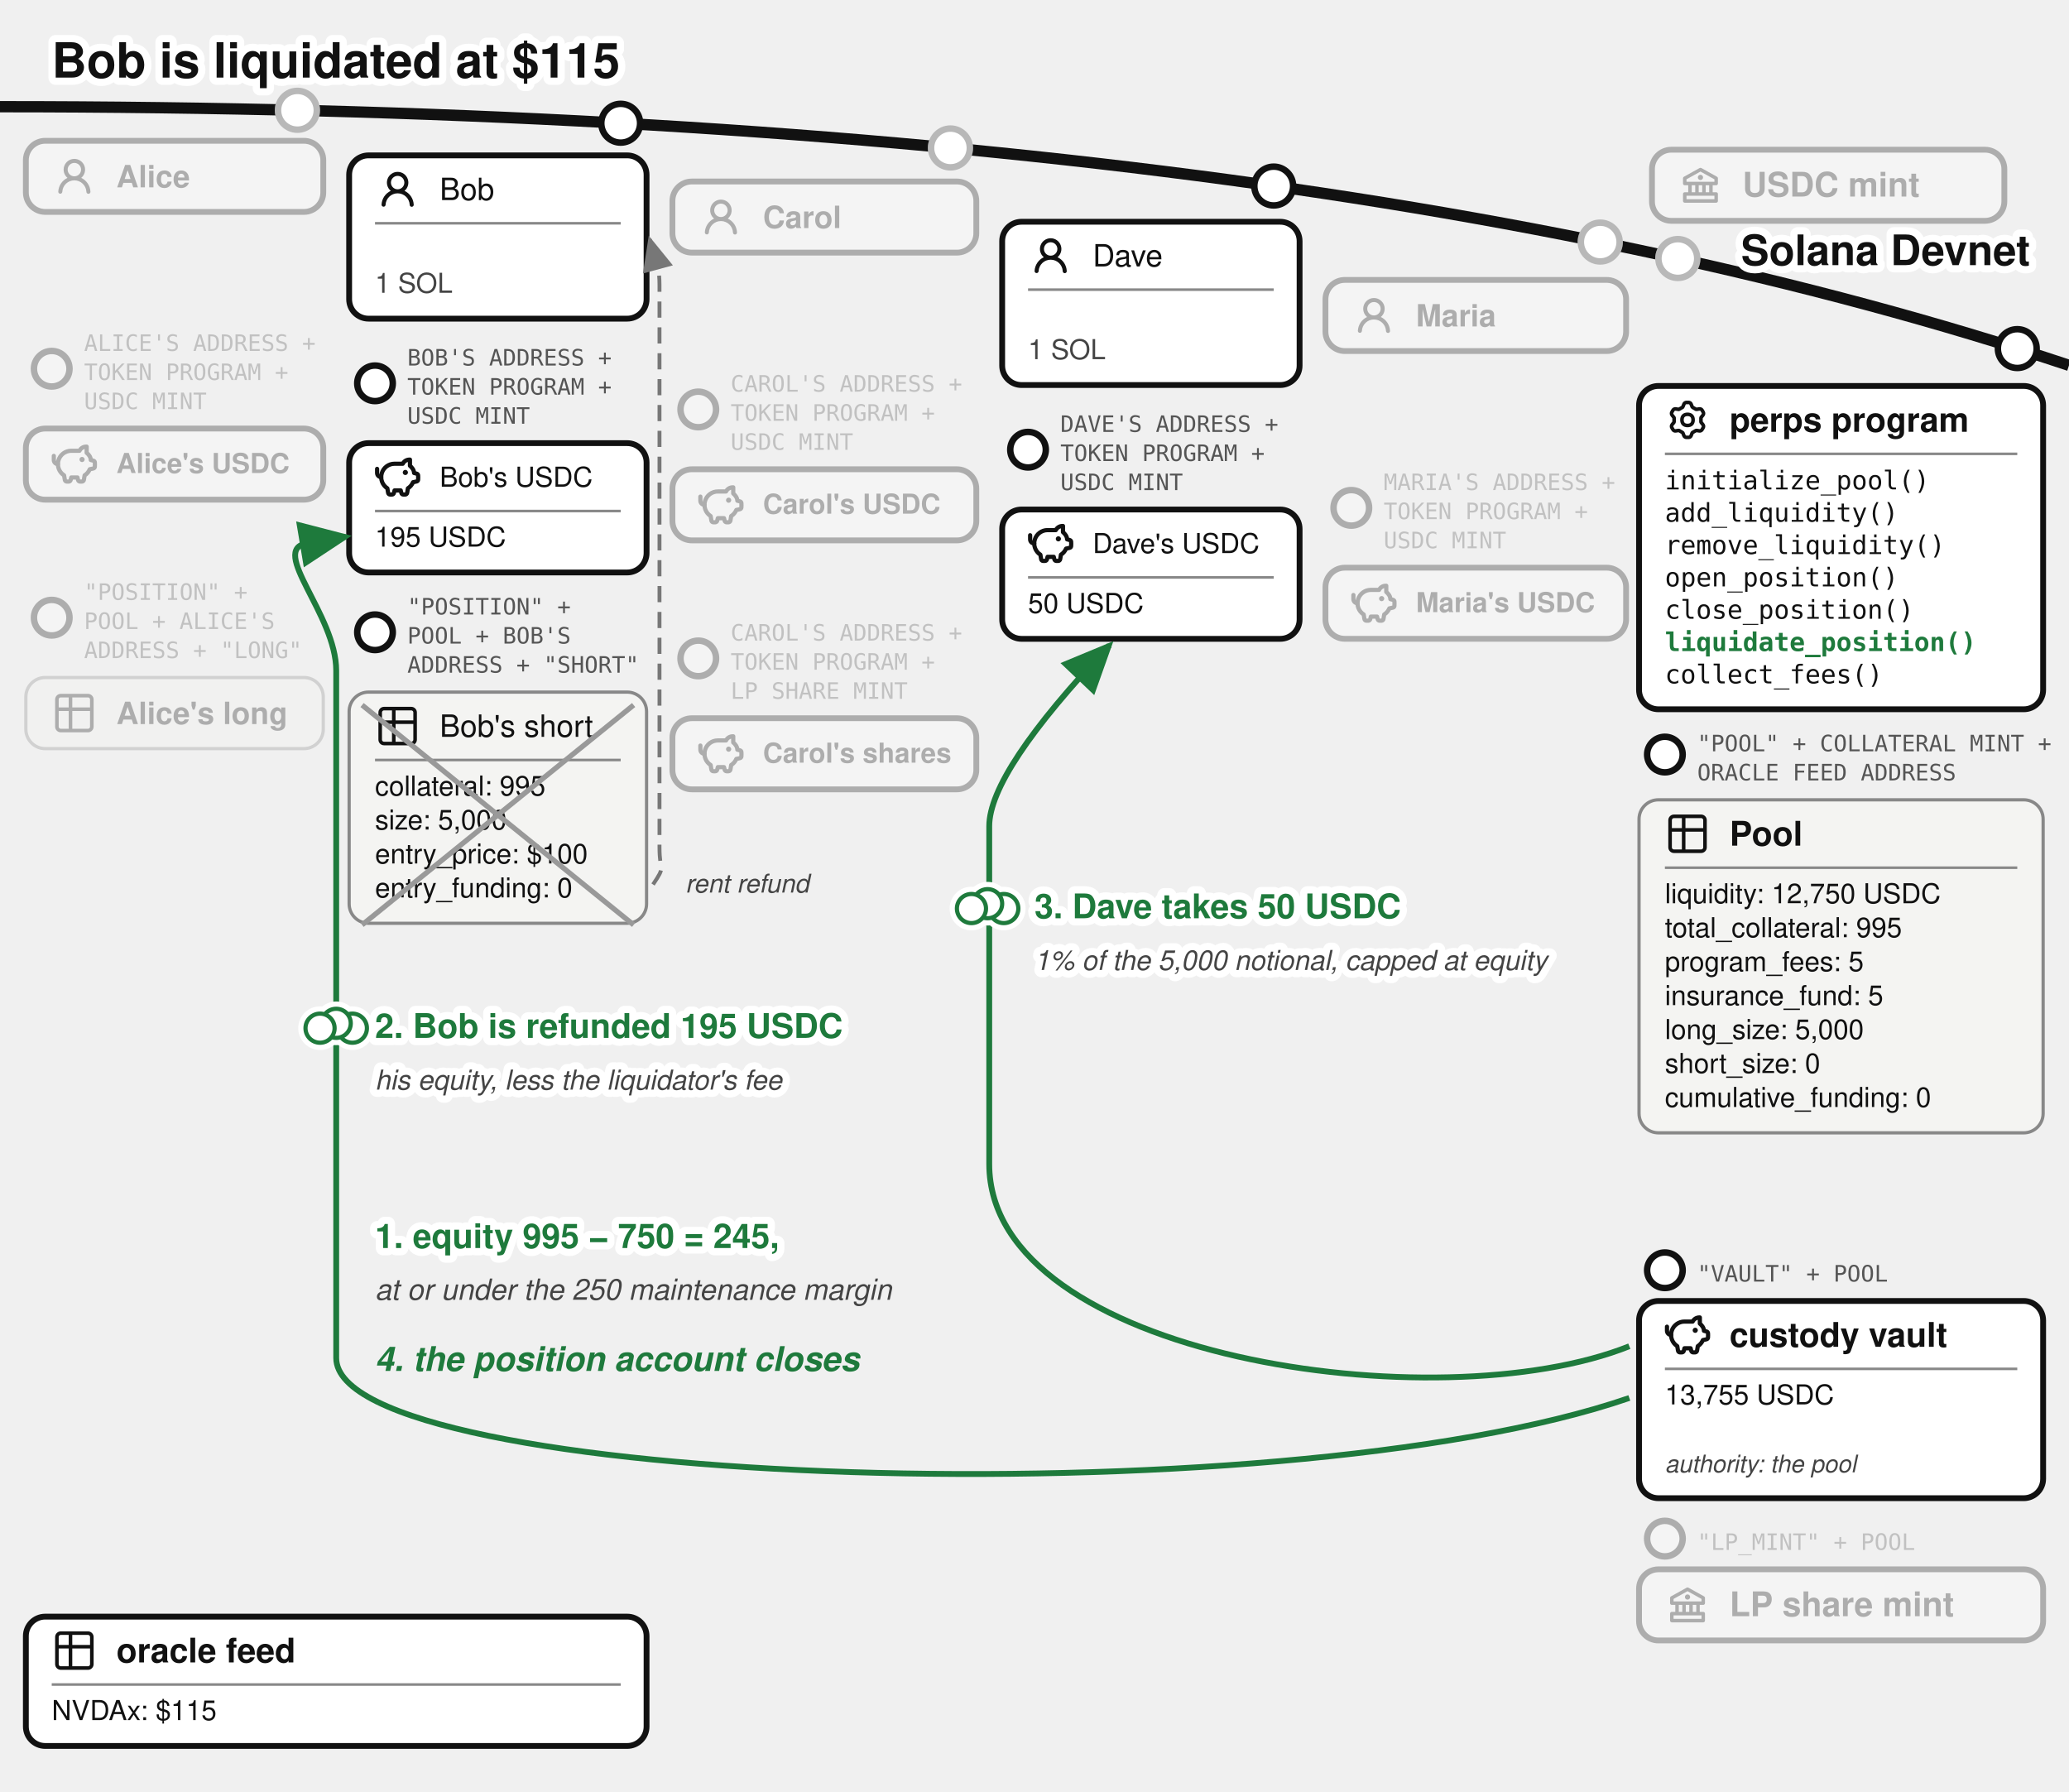
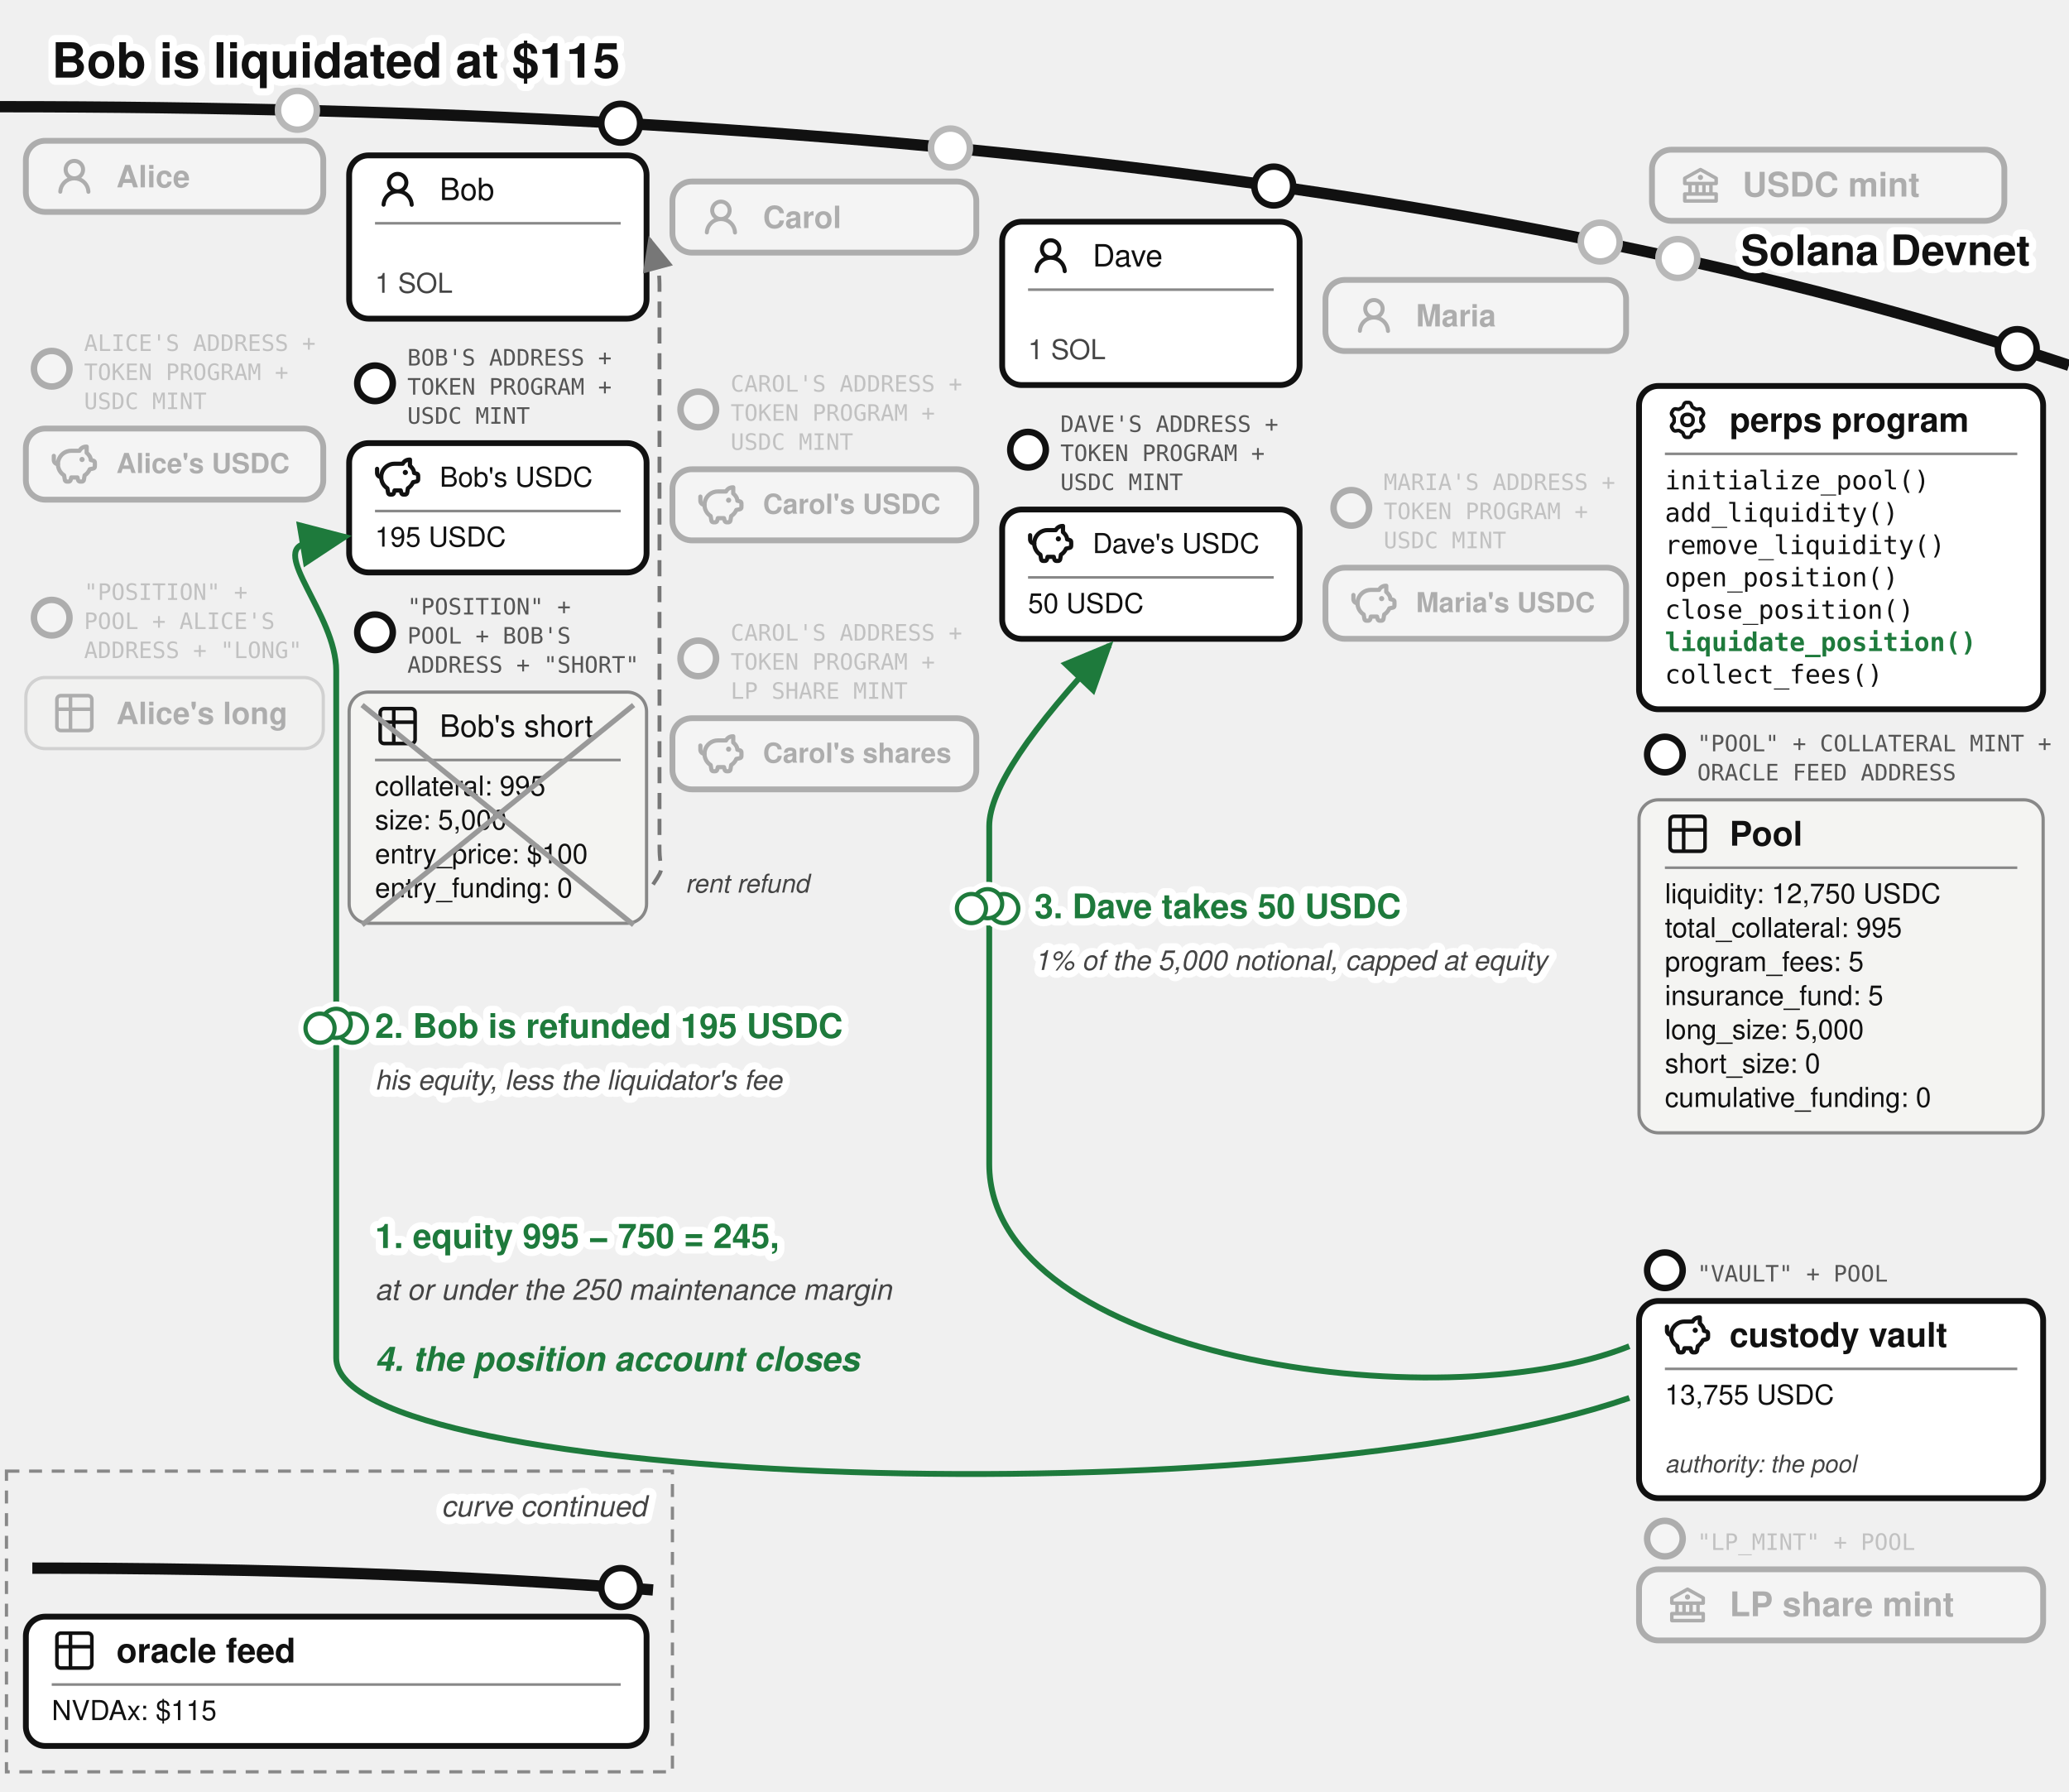
<svg xmlns="http://www.w3.org/2000/svg" viewBox="0 0 640 554" font-family="'Denim INK', Helvetica, Arial, sans-serif" fill="#111">
  <text stroke="#fff" stroke-width="4.5" paint-order="stroke" stroke-linejoin="round" x="16" y="24" font-size="15" font-weight="bold">Bob is liquidated at $115</text>
  <defs>
    <marker id="perps-liq-arr" markerWidth="9" markerHeight="8" refX="8" refY="4" orient="auto">
      <path d="M0,0 L9,4 L0,8 z" fill="#1e7a3c" />
    </marker>
    <marker id="perps-liq-arr-grey" markerWidth="9" markerHeight="8" refX="8" refY="4" orient="auto">
      <path d="M0,0 L9,4 L0,8 z" fill="#777" />
    </marker>
  </defs>
  <path d="M 0,33 Q 400,33 640,113" fill="none" stroke="#111" stroke-width="3.5" />
  <text stroke="#fff" stroke-width="4.5" paint-order="stroke" stroke-linejoin="round" x="628" y="82" font-size="13" fill="#111" font-weight="bold" text-anchor="end">Solana Devnet</text>
  <circle cx="519" cy="79.958" r="7" fill="#fff" />
  <g opacity="0.3">
    <circle cx="519" cy="79.958" r="6" fill="#fff" stroke="#111" stroke-width="2" />
    <rect x="511" y="46.299" width="109" height="22" rx="6" fill="#fff" stroke="#111" stroke-width="1.8" />
    <g transform="translate(519,50.2989)">
      <g transform="translate(0.52,0.519) scale(0.54)" fill="#111">
        <path d="m21.49 7.13l-9-5a.99.99 0 0 0-.97 0l-9.01 5C2.19 7.31 2 7.64 2 8v3c0 .55.45 1 1 1h2v4H3c-.55 0-1 .45-1 1v4c0 .55.45 1 1 1h18c.55 0 1-.45 1-1v-4c0-.55-.45-1-1-1h-2v-4h2c.55 0 1-.45 1-1V8a1 1 0 0 0-.51-.87M7 12h2v4H7zm6 0v4h-2v-4zm7 6v2H4v-2zm-3-2h-2v-4h2zm3-6H4V8.59l8-4.44l8 4.44z" />
        <path d="M12 6a1.5 1.5 0 1 0 0 3a1.5 1.5 0 1 0 0-3" />
      </g>
    </g>
    <text x="539" y="60.8" font-size="10.5" font-weight="bold">USDC mint</text>
  </g>
  <circle cx="92" cy="34.11" r="7" fill="#fff" />
  <g opacity="0.3">
    <circle cx="92" cy="34.11" r="6" fill="#fff" stroke="#111" stroke-width="2" />
    <rect x="8" y="43.542" width="92" height="22" rx="6" fill="#fff" stroke="#111" stroke-width="1.8" />
    <g transform="translate(16,47.5425)">
      <g transform="translate(0.36,0.767) scale(0.8301)" fill="#111">
        <path d="M10.561 8.073a6 6 0 0 1 3.432 5.142a.75.75 0 1 1-1.498.07a4.5 4.5 0 0 0-8.99 0a.75.75 0 0 1-1.498-.07a6 6 0 0 1 3.431-5.142a3.999 3.999 0 1 1 5.123 0M10.5 5a2.5 2.5 0 1 0-5 0a2.5 2.5 0 0 0 5 0" />
      </g>
    </g>
    <text x="36" y="57.943" font-size="9.5" font-weight="bold">Alice</text>
  </g>
  <g opacity="0.3">
    <circle cx="16" cy="114.042" r="5.5" fill="#fff" stroke="#111" stroke-width="2" />
    <text x="26" y="108.542" font-size="7" font-family="'DejaVu Sans Mono', monospace" fill="#555">ALICE'S ADDRESS +</text>
    <text x="26" y="117.542" font-size="7" font-family="'DejaVu Sans Mono', monospace" fill="#555">TOKEN PROGRAM +</text>
    <text x="26" y="126.542" font-size="7" font-family="'DejaVu Sans Mono', monospace" fill="#555">USDC MINT</text>
    <rect x="8" y="132.542" width="92" height="22" rx="6" fill="#fff" stroke="#111" stroke-width="1.8" />
    <g transform="translate(16,136.542)">
      <g transform="translate(-0.624,-0.624) scale(0.6353)" fill="none" stroke="#111" stroke-linecap="round" stroke-linejoin="round" stroke-width="2.047">
        <path d="M14.5 5.5h-4A6.5 6.5 0 0 0 7 17.478l.288 1.738c.07.423.105.635.202.798a1 1 0 0 0 .49.416c.178.07.392.07.822.07c.397 0 .596 0 .764-.062a1 1 0 0 0 .479-.374c.1-.148.15-.34.246-.727l.209-.837h3l.21.837c.096.386.144.58.245.727a1 1 0 0 0 .479.374c.168.062.367.062.764.062c.43 0 .644 0 .821-.07a1 1 0 0 0 .49-.416c.098-.163.133-.375.203-.798L17 17.478a6.5 6.5 0 0 0 2.502-2.978l.89-.178c.77-.154 1.155-.231 1.381-.508c.227-.276.227-.669.227-1.453v-.3c0-.75 0-1.124-.212-1.396c-.212-.27-.575-.362-1.303-.544L20 10c0-1.5-1.167-2.833-2-3.5v-3h-.264c-1.37 0-2.623.774-3.236 2" />
        <path d="M15.875 9.75h-.125m.25 0a.25.25 0 1 1-.5 0a.25.25 0 0 1 .5 0M2 8v2a2 2 0 0 0 2 2" />
      </g>
    </g>
    <text x="36" y="146.29" font-size="8.5" font-weight="bold">Alice's USDC</text>
  </g>
  <g opacity="0.3">
    <circle cx="16" cy="191.042" r="5.5" fill="#fff" stroke="#111" stroke-width="2" />
    <text x="26" y="185.542" font-size="7" font-family="'DejaVu Sans Mono', monospace" fill="#555">"POSITION" +</text>
    <text x="26" y="194.542" font-size="7" font-family="'DejaVu Sans Mono', monospace" fill="#555">POOL + ALICE'S</text>
    <text x="26" y="203.542" font-size="7" font-family="'DejaVu Sans Mono', monospace" fill="#555">ADDRESS + "LONG"</text>
    <rect x="8" y="209.542" width="92" height="22" rx="6" fill="#f4f4f2" stroke="#888" />
    <g transform="translate(16,213.542)">
      <g transform="translate(-0.195,-0.195) scale(0.6)" fill="none" stroke="#111" stroke-linecap="round" stroke-linejoin="round" stroke-width="1.843">
        <path d="M3 5a2 2 0 0 1 2-2h14a2 2 0 0 1 2 2v14a2 2 0 0 1-2 2H5a2 2 0 0 1-2-2zm0 5h18M10 3v18" />
      </g>
    </g>
    <text x="36" y="223.942" font-size="9.5" font-weight="bold">Alice's long</text>
  </g>
  <g>
    <circle cx="192" cy="38.112" r="6" fill="#fff" stroke="#111" stroke-width="2" />
    <rect x="108" y="48.056" width="92" height="50.5" rx="6" fill="#fff" stroke="#111" stroke-width="1.8" />
    <g transform="translate(116,51.5562)">
      <g transform="translate(0.36,0.767) scale(0.8301)" fill="#111">
        <path d="M10.561 8.073a6 6 0 0 1 3.432 5.142a.75.75 0 1 1-1.498.07a4.5 4.5 0 0 0-8.99 0a.75.75 0 0 1-1.498-.07a6 6 0 0 1 3.431-5.142a3.999 3.999 0 1 1 5.123 0M10.5 5a2.5 2.5 0 1 0-5 0a2.5 2.5 0 0 0 5 0" />
      </g>
    </g>
    <text x="136" y="61.881" font-size="9.5">Bob</text>
    <line x1="116" y1="69.056" x2="192" y2="69.056" stroke="#888" stroke-width="0.8" />
    <text x="116" y="90.556" font-size="8.5" fill="#444">1 SOL</text>
  </g>
  <g>
    <circle cx="116" cy="118.556" r="5.5" fill="#fff" stroke="#111" stroke-width="2" />
    <text x="126" y="113.056" font-size="7" font-family="'DejaVu Sans Mono', monospace" fill="#555">BOB'S ADDRESS +</text>
    <text x="126" y="122.056" font-size="7" font-family="'DejaVu Sans Mono', monospace" fill="#555">TOKEN PROGRAM +</text>
    <text x="126" y="131.056" font-size="7" font-family="'DejaVu Sans Mono', monospace" fill="#555">USDC MINT</text>
    <rect x="108" y="137.056" width="92" height="40" rx="6" fill="#fff" stroke="#111" stroke-width="1.8" />
    <g transform="translate(116,140.556)">
      <g transform="translate(-0.624,-0.624) scale(0.6353)" fill="none" stroke="#111" stroke-linecap="round" stroke-linejoin="round" stroke-width="2.047">
        <path d="M14.5 5.5h-4A6.5 6.5 0 0 0 7 17.478l.288 1.738c.07.423.105.635.202.798a1 1 0 0 0 .49.416c.178.07.392.07.822.07c.397 0 .596 0 .764-.062a1 1 0 0 0 .479-.374c.1-.148.15-.34.246-.727l.209-.837h3l.21.837c.096.386.144.58.245.727a1 1 0 0 0 .479.374c.168.062.367.062.764.062c.43 0 .644 0 .821-.07a1 1 0 0 0 .49-.416c.098-.163.133-.375.203-.798L17 17.478a6.5 6.5 0 0 0 2.502-2.978l.89-.178c.77-.154 1.155-.231 1.381-.508c.227-.276.227-.669.227-1.453v-.3c0-.75 0-1.124-.212-1.396c-.212-.27-.575-.362-1.303-.544L20 10c0-1.5-1.167-2.833-2-3.5v-3h-.264c-1.37 0-2.623.774-3.236 2" />
        <path d="M15.875 9.75h-.125m.25 0a.25.25 0 1 1-.5 0a.25.25 0 0 1 .5 0M2 8v2a2 2 0 0 0 2 2" />
      </g>
    </g>
    <text x="136" y="150.531" font-size="8.5">Bob's USDC</text>
    <line x1="116" y1="158.056" x2="192" y2="158.056" stroke="#888" stroke-width="0.8" />
    <text x="116" y="169.056" font-size="8.5">195 USDC</text>
  </g>
  <g>
    <circle cx="116" cy="195.556" r="5.5" fill="#fff" stroke="#111" stroke-width="2" />
    <text x="126" y="190.056" font-size="7" font-family="'DejaVu Sans Mono', monospace" fill="#555">"POSITION" +</text>
    <text x="126" y="199.056" font-size="7" font-family="'DejaVu Sans Mono', monospace" fill="#555">POOL + BOB'S</text>
    <text x="126" y="208.056" font-size="7" font-family="'DejaVu Sans Mono', monospace" fill="#555">ADDRESS + "SHORT"</text>
    <rect x="108" y="214.056" width="92" height="71.5" rx="6" fill="#f4f4f2" stroke="#888" />
    <g transform="translate(116,217.556)">
      <g transform="translate(-0.195,-0.195) scale(0.6)" fill="none" stroke="#111" stroke-linecap="round" stroke-linejoin="round" stroke-width="1.843">
        <path d="M3 5a2 2 0 0 1 2-2h14a2 2 0 0 1 2 2v14a2 2 0 0 1-2 2H5a2 2 0 0 1-2-2zm0 5h18M10 3v18" />
      </g>
    </g>
    <text x="136" y="227.881" font-size="9.5">Bob's short</text>
    <line x1="116" y1="235.056" x2="192" y2="235.056" stroke="#888" stroke-width="0.8" />
    <text x="116" y="246.056" font-size="8.5">collateral: 995</text>
    <text x="116" y="256.556" font-size="8.5">size: 5,000</text>
    <text x="116" y="267.056" font-size="8.5">entry_price: $100</text>
    <text x="116" y="277.556" font-size="8.5">entry_funding: 0</text>
    <line x1="112" y1="218.056" x2="196" y2="286.056" stroke="#999" stroke-width="1.6" />
    <line x1="112" y1="286.056" x2="196" y2="218.056" stroke="#999" stroke-width="1.6" />
  </g>
  <circle cx="294" cy="45.762" r="7" fill="#fff" />
  <g opacity="0.3">
    <circle cx="294" cy="45.762" r="6" fill="#fff" stroke="#111" stroke-width="2" />
    <rect x="208" y="56.135" width="94" height="22" rx="6" fill="#fff" stroke="#111" stroke-width="1.8" />
    <g transform="translate(216,60.1346)">
      <g transform="translate(0.36,0.767) scale(0.8301)" fill="#111">
        <path d="M10.561 8.073a6 6 0 0 1 3.432 5.142a.75.75 0 1 1-1.498.07a4.5 4.5 0 0 0-8.99 0a.75.75 0 0 1-1.498-.07a6 6 0 0 1 3.431-5.142a3.999 3.999 0 1 1 5.123 0M10.5 5a2.5 2.5 0 1 0-5 0a2.5 2.5 0 0 0 5 0" />
      </g>
    </g>
    <text x="236" y="70.535" font-size="9.5" font-weight="bold">Carol</text>
  </g>
  <g opacity="0.3">
    <circle cx="216" cy="126.635" r="5.5" fill="#fff" stroke="#111" stroke-width="2" />
    <text x="226" y="121.135" font-size="7" font-family="'DejaVu Sans Mono', monospace" fill="#555">CAROL'S ADDRESS +</text>
    <text x="226" y="130.135" font-size="7" font-family="'DejaVu Sans Mono', monospace" fill="#555">TOKEN PROGRAM +</text>
    <text x="226" y="139.135" font-size="7" font-family="'DejaVu Sans Mono', monospace" fill="#555">USDC MINT</text>
    <rect x="208" y="145.135" width="94" height="22" rx="6" fill="#fff" stroke="#111" stroke-width="1.8" />
    <g transform="translate(216,149.135)">
      <g transform="translate(-0.624,-0.624) scale(0.6353)" fill="none" stroke="#111" stroke-linecap="round" stroke-linejoin="round" stroke-width="2.047">
        <path d="M14.5 5.5h-4A6.5 6.5 0 0 0 7 17.478l.288 1.738c.07.423.105.635.202.798a1 1 0 0 0 .49.416c.178.07.392.07.822.07c.397 0 .596 0 .764-.062a1 1 0 0 0 .479-.374c.1-.148.15-.34.246-.727l.209-.837h3l.21.837c.096.386.144.58.245.727a1 1 0 0 0 .479.374c.168.062.367.062.764.062c.43 0 .644 0 .821-.07a1 1 0 0 0 .49-.416c.098-.163.133-.375.203-.798L17 17.478a6.5 6.5 0 0 0 2.502-2.978l.89-.178c.77-.154 1.155-.231 1.381-.508c.227-.276.227-.669.227-1.453v-.3c0-.75 0-1.124-.212-1.396c-.212-.27-.575-.362-1.303-.544L20 10c0-1.5-1.167-2.833-2-3.5v-3h-.264c-1.37 0-2.623.774-3.236 2" />
        <path d="M15.875 9.75h-.125m.25 0a.25.25 0 1 1-.5 0a.25.25 0 0 1 .5 0M2 8v2a2 2 0 0 0 2 2" />
      </g>
    </g>
    <text x="236" y="158.88" font-size="8.5" font-weight="bold">Carol's USDC</text>
  </g>
  <g opacity="0.3">
    <circle cx="216" cy="203.635" r="5.5" fill="#fff" stroke="#111" stroke-width="2" />
    <text x="226" y="198.135" font-size="7" font-family="'DejaVu Sans Mono', monospace" fill="#555">CAROL'S ADDRESS +</text>
    <text x="226" y="207.135" font-size="7" font-family="'DejaVu Sans Mono', monospace" fill="#555">TOKEN PROGRAM +</text>
    <text x="226" y="216.135" font-size="7" font-family="'DejaVu Sans Mono', monospace" fill="#555">LP SHARE MINT</text>
    <rect x="208" y="222.135" width="94" height="22" rx="6" fill="#fff" stroke="#111" stroke-width="1.8" />
    <g transform="translate(216,226.135)">
      <g transform="translate(-0.624,-0.624) scale(0.6353)" fill="none" stroke="#111" stroke-linecap="round" stroke-linejoin="round" stroke-width="2.047">
        <path d="M14.5 5.5h-4A6.5 6.5 0 0 0 7 17.478l.288 1.738c.07.423.105.635.202.798a1 1 0 0 0 .49.416c.178.07.392.07.822.07c.397 0 .596 0 .764-.062a1 1 0 0 0 .479-.374c.1-.148.15-.34.246-.727l.209-.837h3l.21.837c.096.386.144.58.245.727a1 1 0 0 0 .479.374c.168.062.367.062.764.062c.43 0 .644 0 .821-.07a1 1 0 0 0 .49-.416c.098-.163.133-.375.203-.798L17 17.478a6.5 6.5 0 0 0 2.502-2.978l.89-.178c.77-.154 1.155-.231 1.381-.508c.227-.276.227-.669.227-1.453v-.3c0-.75 0-1.124-.212-1.396c-.212-.27-.575-.362-1.303-.544L20 10c0-1.5-1.167-2.833-2-3.5v-3h-.264c-1.37 0-2.623.774-3.236 2" />
        <path d="M15.875 9.75h-.125m.25 0a.25.25 0 1 1-.5 0a.25.25 0 0 1 .5 0M2 8v2a2 2 0 0 0 2 2" />
      </g>
    </g>
    <text x="236" y="235.88" font-size="8.5" font-weight="bold">Carol's shares</text>
  </g>
  <g>
    <circle cx="394" cy="57.54" r="6" fill="#fff" stroke="#111" stroke-width="2" />
    <rect x="310" y="68.585" width="92" height="50.5" rx="6" fill="#fff" stroke="#111" stroke-width="1.8" />
    <g transform="translate(318,72.0846)">
      <g transform="translate(0.36,0.767) scale(0.8301)" fill="#111">
        <path d="M10.561 8.073a6 6 0 0 1 3.432 5.142a.75.75 0 1 1-1.498.07a4.5 4.5 0 0 0-8.99 0a.75.75 0 0 1-1.498-.07a6 6 0 0 1 3.431-5.142a3.999 3.999 0 1 1 5.123 0M10.5 5a2.5 2.5 0 1 0-5 0a2.5 2.5 0 0 0 5 0" />
      </g>
    </g>
    <text x="338" y="82.41" font-size="9.5">Dave</text>
    <line x1="318" y1="89.585" x2="394" y2="89.585" stroke="#888" stroke-width="0.8" />
    <text x="318" y="111.085" font-size="8.5" fill="#444">1 SOL</text>
  </g>
  <g>
    <circle cx="318" cy="139.085" r="5.5" fill="#fff" stroke="#111" stroke-width="2" />
    <text x="328" y="133.585" font-size="7" font-family="'DejaVu Sans Mono', monospace" fill="#555">DAVE'S ADDRESS +</text>
    <text x="328" y="142.585" font-size="7" font-family="'DejaVu Sans Mono', monospace" fill="#555">TOKEN PROGRAM +</text>
    <text x="328" y="151.585" font-size="7" font-family="'DejaVu Sans Mono', monospace" fill="#555">USDC MINT</text>
    <rect x="310" y="157.585" width="92" height="40" rx="6" fill="#fff" stroke="#111" stroke-width="1.8" />
    <g transform="translate(318,161.085)">
      <g transform="translate(-0.624,-0.624) scale(0.6353)" fill="none" stroke="#111" stroke-linecap="round" stroke-linejoin="round" stroke-width="2.047">
        <path d="M14.5 5.5h-4A6.5 6.5 0 0 0 7 17.478l.288 1.738c.07.423.105.635.202.798a1 1 0 0 0 .49.416c.178.07.392.07.822.07c.397 0 .596 0 .764-.062a1 1 0 0 0 .479-.374c.1-.148.15-.34.246-.727l.209-.837h3l.21.837c.096.386.144.58.245.727a1 1 0 0 0 .479.374c.168.062.367.062.764.062c.43 0 .644 0 .821-.07a1 1 0 0 0 .49-.416c.098-.163.133-.375.203-.798L17 17.478a6.5 6.5 0 0 0 2.502-2.978l.89-.178c.77-.154 1.155-.231 1.381-.508c.227-.276.227-.669.227-1.453v-.3c0-.75 0-1.124-.212-1.396c-.212-.27-.575-.362-1.303-.544L20 10c0-1.5-1.167-2.833-2-3.5v-3h-.264c-1.37 0-2.623.774-3.236 2" />
        <path d="M15.875 9.75h-.125m.25 0a.25.25 0 1 1-.5 0a.25.25 0 0 1 .5 0M2 8v2a2 2 0 0 0 2 2" />
      </g>
    </g>
    <text x="338" y="171.06" font-size="8.5">Dave's USDC</text>
    <line x1="318" y1="178.585" x2="394" y2="178.585" stroke="#888" stroke-width="0.8" />
    <text x="318" y="189.585" font-size="8.5">50 USDC</text>
  </g>
  <circle cx="495" cy="74.866" r="7" fill="#fff" />
  <g opacity="0.3">
    <circle cx="495" cy="74.866" r="6" fill="#fff" stroke="#111" stroke-width="2" />
    <rect x="410" y="86.573" width="93" height="22" rx="6" fill="#fff" stroke="#111" stroke-width="1.8" />
    <g transform="translate(418,90.5729)">
      <g transform="translate(0.36,0.767) scale(0.8301)" fill="#111">
        <path d="M10.561 8.073a6 6 0 0 1 3.432 5.142a.75.75 0 1 1-1.498.07a4.5 4.5 0 0 0-8.99 0a.75.75 0 0 1-1.498-.07a6 6 0 0 1 3.431-5.142a3.999 3.999 0 1 1 5.123 0M10.5 5a2.5 2.5 0 1 0-5 0a2.5 2.5 0 0 0 5 0" />
      </g>
    </g>
    <text x="438" y="100.973" font-size="9.5" font-weight="bold">Maria</text>
  </g>
  <g opacity="0.3">
    <circle cx="418" cy="157.073" r="5.5" fill="#fff" stroke="#111" stroke-width="2" />
    <text x="428" y="151.573" font-size="7" font-family="'DejaVu Sans Mono', monospace" fill="#555">MARIA'S ADDRESS +</text>
    <text x="428" y="160.573" font-size="7" font-family="'DejaVu Sans Mono', monospace" fill="#555">TOKEN PROGRAM +</text>
    <text x="428" y="169.573" font-size="7" font-family="'DejaVu Sans Mono', monospace" fill="#555">USDC MINT</text>
    <rect x="410" y="175.573" width="93" height="22" rx="6" fill="#fff" stroke="#111" stroke-width="1.8" />
    <g transform="translate(418,179.573)">
      <g transform="translate(-0.624,-0.624) scale(0.6353)" fill="none" stroke="#111" stroke-linecap="round" stroke-linejoin="round" stroke-width="2.047">
        <path d="M14.5 5.5h-4A6.5 6.5 0 0 0 7 17.478l.288 1.738c.07.423.105.635.202.798a1 1 0 0 0 .49.416c.178.07.392.07.822.07c.397 0 .596 0 .764-.062a1 1 0 0 0 .479-.374c.1-.148.15-.34.246-.727l.209-.837h3l.21.837c.096.386.144.58.245.727a1 1 0 0 0 .479.374c.168.062.367.062.764.062c.43 0 .644 0 .821-.07a1 1 0 0 0 .49-.416c.098-.163.133-.375.203-.798L17 17.478a6.5 6.5 0 0 0 2.502-2.978l.89-.178c.77-.154 1.155-.231 1.381-.508c.227-.276.227-.669.227-1.453v-.3c0-.75 0-1.124-.212-1.396c-.212-.27-.575-.362-1.303-.544L20 10c0-1.5-1.167-2.833-2-3.5v-3h-.264c-1.37 0-2.623.774-3.236 2" />
        <path d="M15.875 9.75h-.125m.25 0a.25.25 0 1 1-.5 0a.25.25 0 0 1 .5 0M2 8v2a2 2 0 0 0 2 2" />
      </g>
    </g>
    <text x="438" y="189.32" font-size="8.5" font-weight="bold">Maria's USDC</text>
  </g>
  <g>
    <circle cx="624" cy="107.812" r="6" fill="#fff" stroke="#111" stroke-width="2" />
    <rect x="507" y="119.37" width="125" height="100" rx="6" fill="#fff" stroke="#111" stroke-width="1.8" />
    <g transform="translate(515,122.87)">
      <g transform="translate(0.951,0.952) scale(0.864)" fill="none" stroke="#111" stroke-linecap="round" stroke-linejoin="round" stroke-width="1.28">
        <path d="M11.808 7.727c0 .05.017.1.048.14l.667.84a.96.96 0 0 1 .082 1.08l-.392.676a.96.96 0 0 1-.975.47l-1.063-.16a.23.23 0 0 0-.145.027l-1.26.727a.23.23 0 0 0-.096.112l-.392 1a.96.96 0 0 1-.893.611h-.782a.96.96 0 0 1-.893-.61l-.392-1a.23.23 0 0 0-.096-.113L3.967 10.8a.23.23 0 0 0-.145-.028l-1.063.162a.96.96 0 0 1-.976-.47l-.39-.677a.96.96 0 0 1 .08-1.08l.67-.84a.22.22 0 0 0 .05-.14V6.273c0-.05-.018-.1-.05-.14l-.67-.84a.96.96 0 0 1-.08-1.08l.39-.676a.96.96 0 0 1 .976-.47l1.06.16a.23.23 0 0 0 .145-.027l1.262-.73a.23.23 0 0 0 .096-.113l.394-.996A.96.96 0 0 1 6.61.75h.784a.96.96 0 0 1 .893.61l.392.997q.028.075.096.116l1.26.727a.23.23 0 0 0 .145.028l1.062-.162a.96.96 0 0 1 .976.47l.391.677a.96.96 0 0 1-.081 1.08l-.67.84a.22.22 0 0 0-.049.14v1.454Z" />
        <path d="M7 8.996c1.277 0 1.996-.719 1.996-1.996S8.277 5.004 7 5.004S5.004 5.723 5.004 7S5.723 8.996 7 8.996" />
      </g>
    </g>
    <text x="535" y="133.545" font-size="10.5" font-weight="bold">perps program</text>
    <line x1="515" y1="140.37" x2="624" y2="140.37" stroke="#888" stroke-width="0.8" />
    <text x="515" y="151.37" font-size="8" font-family="'DejaVu Sans Mono', Menlo, monospace">initialize_pool()</text>
    <text x="515" y="161.37" font-size="8" font-family="'DejaVu Sans Mono', Menlo, monospace">add_liquidity()</text>
    <text x="515" y="171.37" font-size="8" font-family="'DejaVu Sans Mono', Menlo, monospace">remove_liquidity()</text>
    <text x="515" y="181.37" font-size="8" font-family="'DejaVu Sans Mono', Menlo, monospace">open_position()</text>
    <text x="515" y="191.37" font-size="8" font-family="'DejaVu Sans Mono', Menlo, monospace">close_position()</text>
    <text x="515" y="201.37" font-size="8" font-family="'DejaVu Sans Mono', Menlo, monospace" font-weight="bold" fill="#1e7a3c">liquidate_position()</text>
    <text x="515" y="211.37" font-size="8" font-family="'DejaVu Sans Mono', Menlo, monospace">collect_fees()</text>
  </g>
  <g>
    <circle cx="515" cy="233.37" r="5.5" fill="#fff" stroke="#111" stroke-width="2" />
    <text x="525" y="232.37" font-size="7" font-family="'DejaVu Sans Mono', monospace" fill="#555">"POOL" + COLLATERAL MINT +</text>
    <text x="525" y="241.37" font-size="7" font-family="'DejaVu Sans Mono', monospace" fill="#555">ORACLE FEED ADDRESS</text>
    <rect x="507" y="247.37" width="125" height="103" rx="6" fill="#f4f4f2" stroke="#888" />
    <g transform="translate(515,250.87)">
      <g transform="translate(-0.195,-0.195) scale(0.6)" fill="none" stroke="#111" stroke-linecap="round" stroke-linejoin="round" stroke-width="1.843">
        <path d="M3 5a2 2 0 0 1 2-2h14a2 2 0 0 1 2 2v14a2 2 0 0 1-2 2H5a2 2 0 0 1-2-2zm0 5h18M10 3v18" />
      </g>
    </g>
    <text x="535" y="261.545" font-size="10.5" font-weight="bold">Pool</text>
    <line x1="515" y1="268.37" x2="624" y2="268.37" stroke="#888" stroke-width="0.8" />
    <text x="515" y="279.37" font-size="8.5">liquidity: 12,750 USDC</text>
    <text x="515" y="289.87" font-size="8.5">total_collateral: 995</text>
    <text x="515" y="300.37" font-size="8.5">program_fees: 5</text>
    <text x="515" y="310.87" font-size="8.5">insurance_fund: 5</text>
    <text x="515" y="321.37" font-size="8.5">long_size: 5,000</text>
    <text x="515" y="331.87" font-size="8.5">short_size: 0</text>
    <text x="515" y="342.37" font-size="8.5">cumulative_funding: 0</text>
  </g>
  <g>
    <circle cx="515" cy="392.87" r="5.5" fill="#fff" stroke="#111" stroke-width="2" />
    <text x="525" y="396.37" font-size="7" font-family="'DejaVu Sans Mono', monospace" fill="#555">"VAULT" + POOL</text>
    <rect x="507" y="402.37" width="125" height="61" rx="6" fill="#fff" stroke="#111" stroke-width="1.8" />
    <g transform="translate(515,405.87)">
      <g transform="translate(-0.624,-0.624) scale(0.6353)" fill="none" stroke="#111" stroke-linecap="round" stroke-linejoin="round" stroke-width="2.047">
        <path d="M14.5 5.5h-4A6.5 6.5 0 0 0 7 17.478l.288 1.738c.07.423.105.635.202.798a1 1 0 0 0 .49.416c.178.07.392.07.822.07c.397 0 .596 0 .764-.062a1 1 0 0 0 .479-.374c.1-.148.15-.34.246-.727l.209-.837h3l.21.837c.096.386.144.58.245.727a1 1 0 0 0 .479.374c.168.062.367.062.764.062c.43 0 .644 0 .821-.07a1 1 0 0 0 .49-.416c.098-.163.133-.375.203-.798L17 17.478a6.5 6.5 0 0 0 2.502-2.978l.89-.178c.77-.154 1.155-.231 1.381-.508c.227-.276.227-.669.227-1.453v-.3c0-.75 0-1.124-.212-1.396c-.212-.27-.575-.362-1.303-.544L20 10c0-1.5-1.167-2.833-2-3.5v-3h-.264c-1.37 0-2.623.774-3.236 2" />
        <path d="M15.875 9.75h-.125m.25 0a.25.25 0 1 1-.5 0a.25.25 0 0 1 .5 0M2 8v2a2 2 0 0 0 2 2" />
      </g>
    </g>
    <text x="535" y="416.545" font-size="10.5" font-weight="bold">custody vault</text>
    <line x1="515" y1="423.37" x2="624" y2="423.37" stroke="#888" stroke-width="0.8" />
    <text x="515" y="434.37" font-size="8.5">13,755 USDC</text>
    <text x="515" y="455.37" font-size="7.5" font-style="italic" fill="#444">authority: the pool</text>
  </g>
  <g opacity="0.3">
    <circle cx="515" cy="475.87" r="5.5" fill="#fff" stroke="#111" stroke-width="2" />
    <text x="525" y="479.37" font-size="7" font-family="'DejaVu Sans Mono', monospace" fill="#555">"LP_MINT" + POOL</text>
    <rect x="507" y="485.37" width="125" height="22" rx="6" fill="#fff" stroke="#111" stroke-width="1.8" />
    <g transform="translate(515,489.37)">
      <g transform="translate(0.52,0.519) scale(0.54)" fill="#111">
        <path d="m21.49 7.13l-9-5a.99.99 0 0 0-.97 0l-9.01 5C2.19 7.31 2 7.64 2 8v3c0 .55.45 1 1 1h2v4H3c-.55 0-1 .45-1 1v4c0 .55.45 1 1 1h18c.55 0 1-.45 1-1v-4c0-.55-.45-1-1-1h-2v-4h2c.55 0 1-.45 1-1V8a1 1 0 0 0-.51-.87M7 12h2v4H7zm6 0v4h-2v-4zm7 6v2H4v-2zm-3-2h-2v-4h2zm3-6H4V8.59l8-4.44l8 4.44z" />
        <path d="M12 6a1.5 1.5 0 1 0 0 3a1.5 1.5 0 1 0 0-3" />
      </g>
    </g>
    <text x="535" y="499.87" font-size="10.5" font-weight="bold">LP share mint</text>
  </g>
+   <rect x="2" y="455.000" width="206" height="93.000" fill="none" stroke="#888" stroke-width="1" stroke-dasharray="4 3" />
+   <text stroke="#fff" stroke-width="4.5" paint-order="stroke" stroke-linejoin="round" x="200" y="469.000" font-size="9" fill="#444" font-style="italic" text-anchor="end">curve continued</text>
+   <path d="M 10,485.000 Q 116.6,485.000 202,491.750" fill="none" stroke="#111" stroke-width="3.5" />
+   <circle cx="192" cy="491.000" r="6" fill="#fff" stroke="#111" stroke-width="2" />
  <g>
    <rect x="8" y="500" width="192" height="40" rx="6" fill="#fff" stroke="#111" stroke-width="1.8" />
    <g transform="translate(16,503.5)">
      <g transform="translate(-0.195,-0.195) scale(0.6)" fill="none" stroke="#111" stroke-linecap="round" stroke-linejoin="round" stroke-width="1.843">
        <path d="M3 5a2 2 0 0 1 2-2h14a2 2 0 0 1 2 2v14a2 2 0 0 1-2 2H5a2 2 0 0 1-2-2zm0 5h18M10 3v18" />
      </g>
    </g>
    <text x="36" y="514.175" font-size="10.5" font-weight="bold">oracle feed</text>
    <line x1="16" y1="521" x2="192" y2="521" stroke="#888" stroke-width="0.8" />
    <text x="16" y="532" font-size="8.5">NVDAx: $115</text>
  </g>
  <path d="M 504,432.37 C 395,470 104,460 104,420 C 104,349.14 104,278.28 104,207.42 C 104,190 83,170 95,168 L 107,166" fill="none" stroke="#1e7a3c" stroke-width="1.8" marker-end="url(#perps-liq-arr)" />
  <path d="M 504,416.37 C 445,440 306,420 306,360 C 306,325.18 306,290.36 306,255.54 C 306,244.35 318.39,225.7 343.17,199.59" fill="none" stroke="#1e7a3c" stroke-width="1.8" marker-end="url(#perps-liq-arr)" />
  <text stroke="#fff" stroke-width="4.5" paint-order="stroke" stroke-linejoin="round" x="116" y="321" font-size="10.5" fill="#1e7a3c" font-weight="bold" text-anchor="start">2. Bob is refunded 195 USDC</text>
  <text stroke="#fff" stroke-width="4.5" paint-order="stroke" stroke-linejoin="round" x="116" y="337" font-size="8.5" fill="#444" font-style="italic" text-anchor="start">his equity, less the liquidator's fee</text>
  <text stroke="#fff" stroke-width="4.5" paint-order="stroke" stroke-linejoin="round" x="320" y="284" font-size="10.5" fill="#1e7a3c" font-weight="bold" text-anchor="start">3. Dave takes 50 USDC</text>
  <text stroke="#fff" stroke-width="4.5" paint-order="stroke" stroke-linejoin="round" x="320" y="300" font-size="8.5" fill="#444" font-style="italic" text-anchor="start">1% of the 5,000 notional, capped at equity</text>
  <path d="M 202,273.56 C 206,267.56 204,270.06 204,262.06 L 204,88.06 C 204,80.06 201.26,75.02 201,74.06" fill="none" stroke="#777" stroke-width="1.2" stroke-dasharray="5 3" marker-end="url(#perps-liq-arr-grey)" />
  <text x="212" y="276.056" font-size="8" fill="#444" font-style="italic" text-anchor="start">rent refund</text>
  <text stroke="#fff" stroke-width="4.5" paint-order="stroke" stroke-linejoin="round" x="116" y="386" font-size="10.5" fill="#1e7a3c" font-weight="bold" text-anchor="start">1. equity 995 − 750 = 245,</text>
  <text x="116" y="402" font-size="9" fill="#444" font-style="italic" text-anchor="start">at or under the 250 maintenance margin</text>
  <text x="116" y="424" font-size="10.5" fill="#1e7a3c" font-style="italic" text-anchor="start" font-weight="bold">4. the position account closes</text>
  <g class="coin" transform="translate(104,316.5)" fill="#fff">
    <g stroke="#fff" stroke-width="4.5">
      <circle cx="5" cy="1.5" r="4.5" />
      <circle cx="0" cy="0" r="4.5" />
      <circle cx="-5" cy="1.5" r="4.5" />
    </g>
    <g stroke="#1e7a3c" stroke-width="1.3">
      <circle cx="5" cy="1.5" r="4.5" />
      <circle cx="0" cy="0" r="4.5" />
      <circle cx="-5" cy="1.5" r="4.5" />
    </g>
  </g>
  <g class="coin" transform="translate(305.5,279.5)" fill="#fff">
    <g stroke="#fff" stroke-width="4.5">
      <circle cx="5" cy="1.5" r="4.5" />
      <circle cx="0" cy="0" r="4.5" />
      <circle cx="-5" cy="1.5" r="4.5" />
    </g>
    <g stroke="#1e7a3c" stroke-width="1.3">
      <circle cx="5" cy="1.5" r="4.5" />
      <circle cx="0" cy="0" r="4.5" />
      <circle cx="-5" cy="1.5" r="4.5" />
    </g>
  </g>
</svg>
